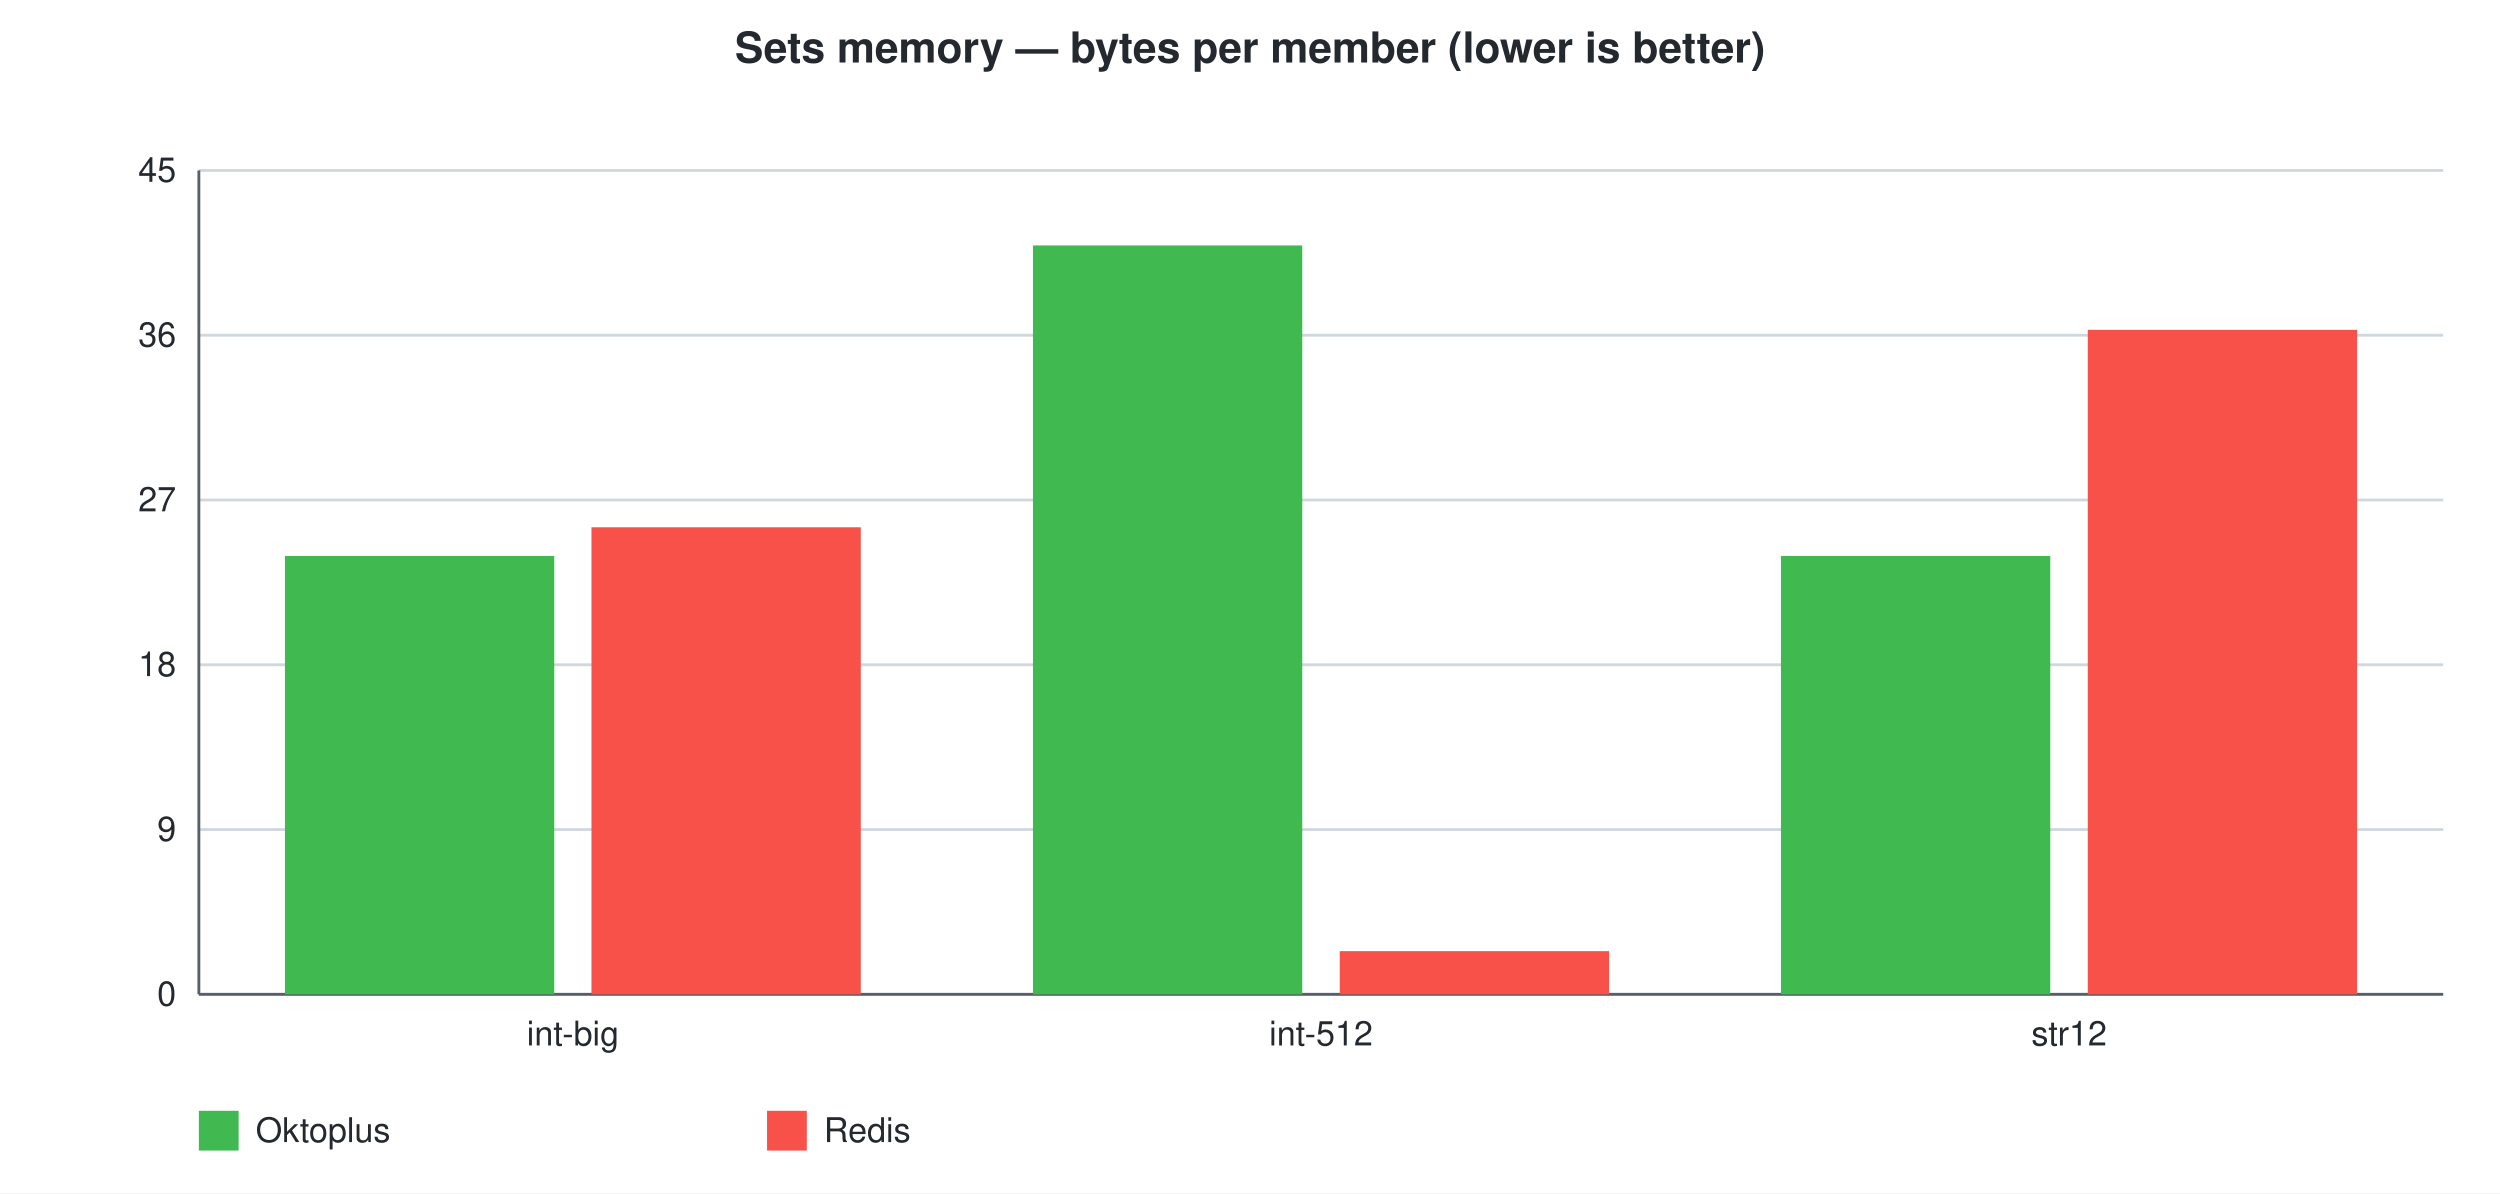
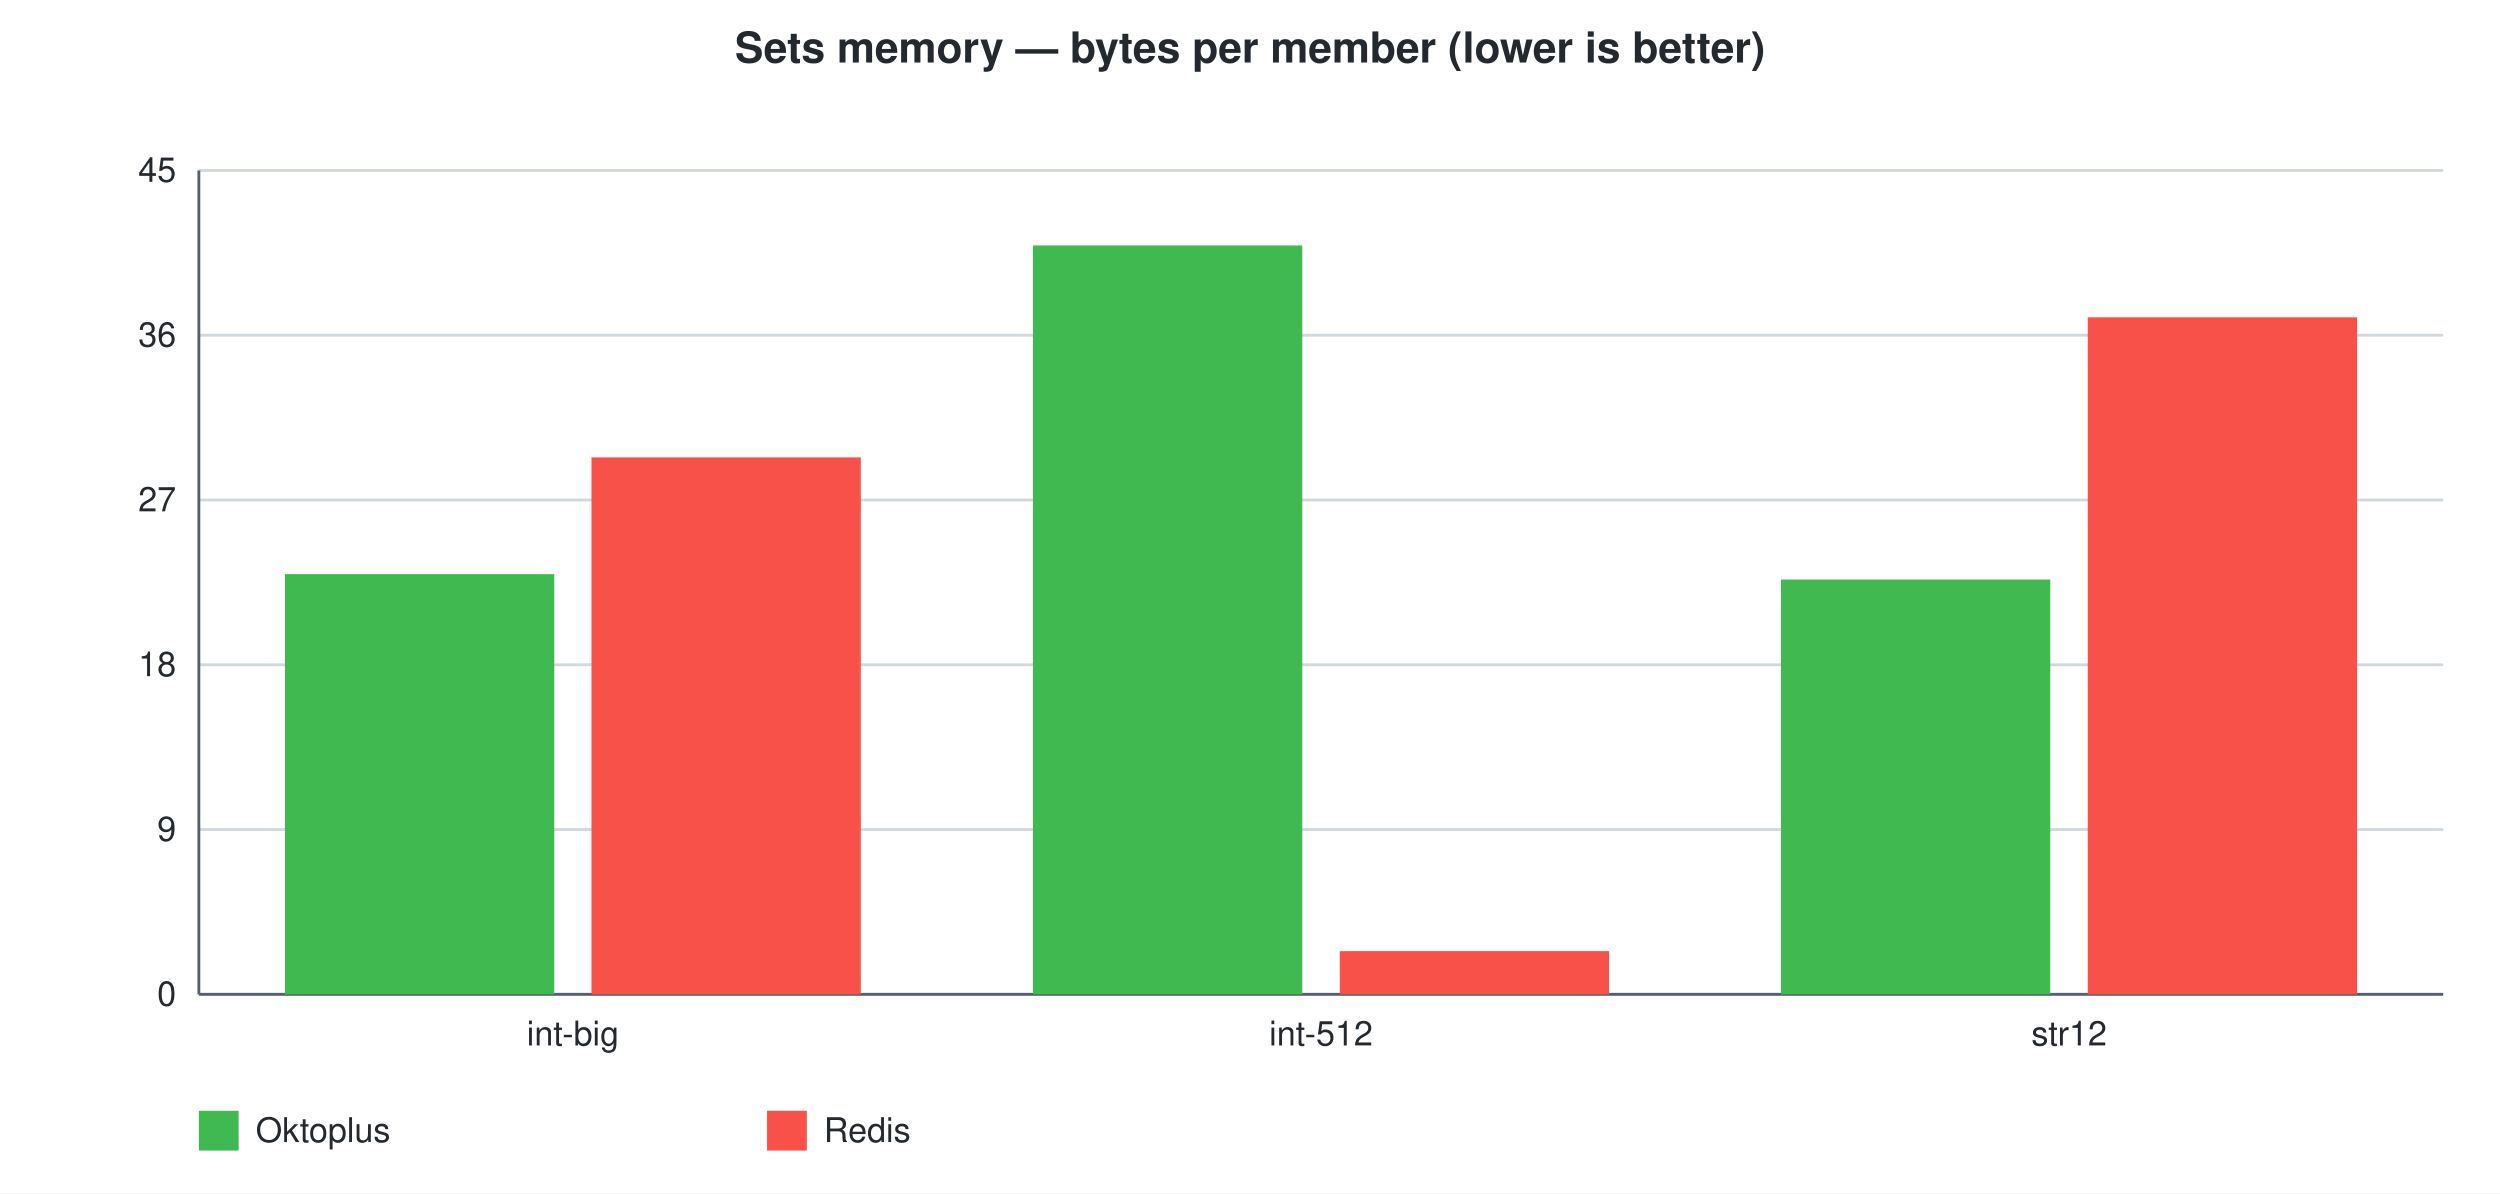
<svg xmlns="http://www.w3.org/2000/svg" width="880" height="420" viewBox="0 0 880 420" font-family="-apple-system, Segoe UI, Helvetica, Arial, sans-serif" font-size="12">
  <rect width="880" height="420" fill="#ffffff" />
  <text x="440.0" y="22" text-anchor="middle" fill="#24292f" font-size="15" font-weight="600">Sets memory — bytes per member (lower is better)</text>
  <line x1="70" y1="350.0" x2="860" y2="350.0" stroke="#d0d7de" stroke-width="1" />
  <text x="62" y="354.0" text-anchor="end" fill="#24292f">0</text>
  <line x1="70" y1="292.0" x2="860" y2="292.0" stroke="#d0d7de" stroke-width="1" />
  <text x="62" y="296.0" text-anchor="end" fill="#24292f">9</text>
  <line x1="70" y1="234.0" x2="860" y2="234.0" stroke="#d0d7de" stroke-width="1" />
  <text x="62" y="238.0" text-anchor="end" fill="#24292f">18</text>
  <line x1="70" y1="176.0" x2="860" y2="176.0" stroke="#d0d7de" stroke-width="1" />
  <text x="62" y="180.0" text-anchor="end" fill="#24292f">27</text>
  <line x1="70" y1="118.0" x2="860" y2="118.0" stroke="#d0d7de" stroke-width="1" />
  <text x="62" y="122.0" text-anchor="end" fill="#24292f">36</text>
  <line x1="70" y1="60.0" x2="860" y2="60.0" stroke="#d0d7de" stroke-width="1" />
  <text x="62" y="64.0" text-anchor="end" fill="#24292f">45</text>
  <line x1="70" y1="60" x2="70" y2="350" stroke="#57606a" stroke-width="1" />
  <line x1="70" y1="350" x2="860" y2="350" stroke="#57606a" stroke-width="1" />
  <text x="201.667" y="368" text-anchor="middle" fill="#24292f">int-big</text>
-   <rect x="100.3" y="195.7" width="94.8" height="154.3" fill="#3fb950" />
-   <rect x="208.2" y="185.6" width="94.8" height="164.4" fill="#f85149" />
+   <rect x="100.3" y="202.1" width="94.8" height="147.9" fill="#3fb950" />
+   <rect x="208.2" y="161.0" width="94.8" height="189.0" fill="#f85149" />
  <text x="465.0" y="368" text-anchor="middle" fill="#24292f">int-512</text>
  <rect x="363.6" y="86.4" width="94.8" height="263.6" fill="#3fb950" />
  <rect x="471.6" y="334.8" width="94.8" height="15.2" fill="#f85149" />
  <text x="728.333" y="368" text-anchor="middle" fill="#24292f">str12</text>
-   <rect x="626.9" y="195.7" width="94.8" height="154.3" fill="#3fb950" />
-   <rect x="734.9" y="116.1" width="94.8" height="233.9" fill="#f85149" />
+   <rect x="626.9" y="204.0" width="94.8" height="146.0" fill="#3fb950" />
+   <rect x="734.9" y="111.7" width="94.8" height="238.3" fill="#f85149" />
  <rect x="70" y="391" width="14" height="14" fill="#3fb950" />
  <text x="90" y="402" fill="#24292f">Oktoplus</text>
  <rect x="270" y="391" width="14" height="14" fill="#f85149" />
  <text x="290" y="402" fill="#24292f">Redis</text>
</svg>
